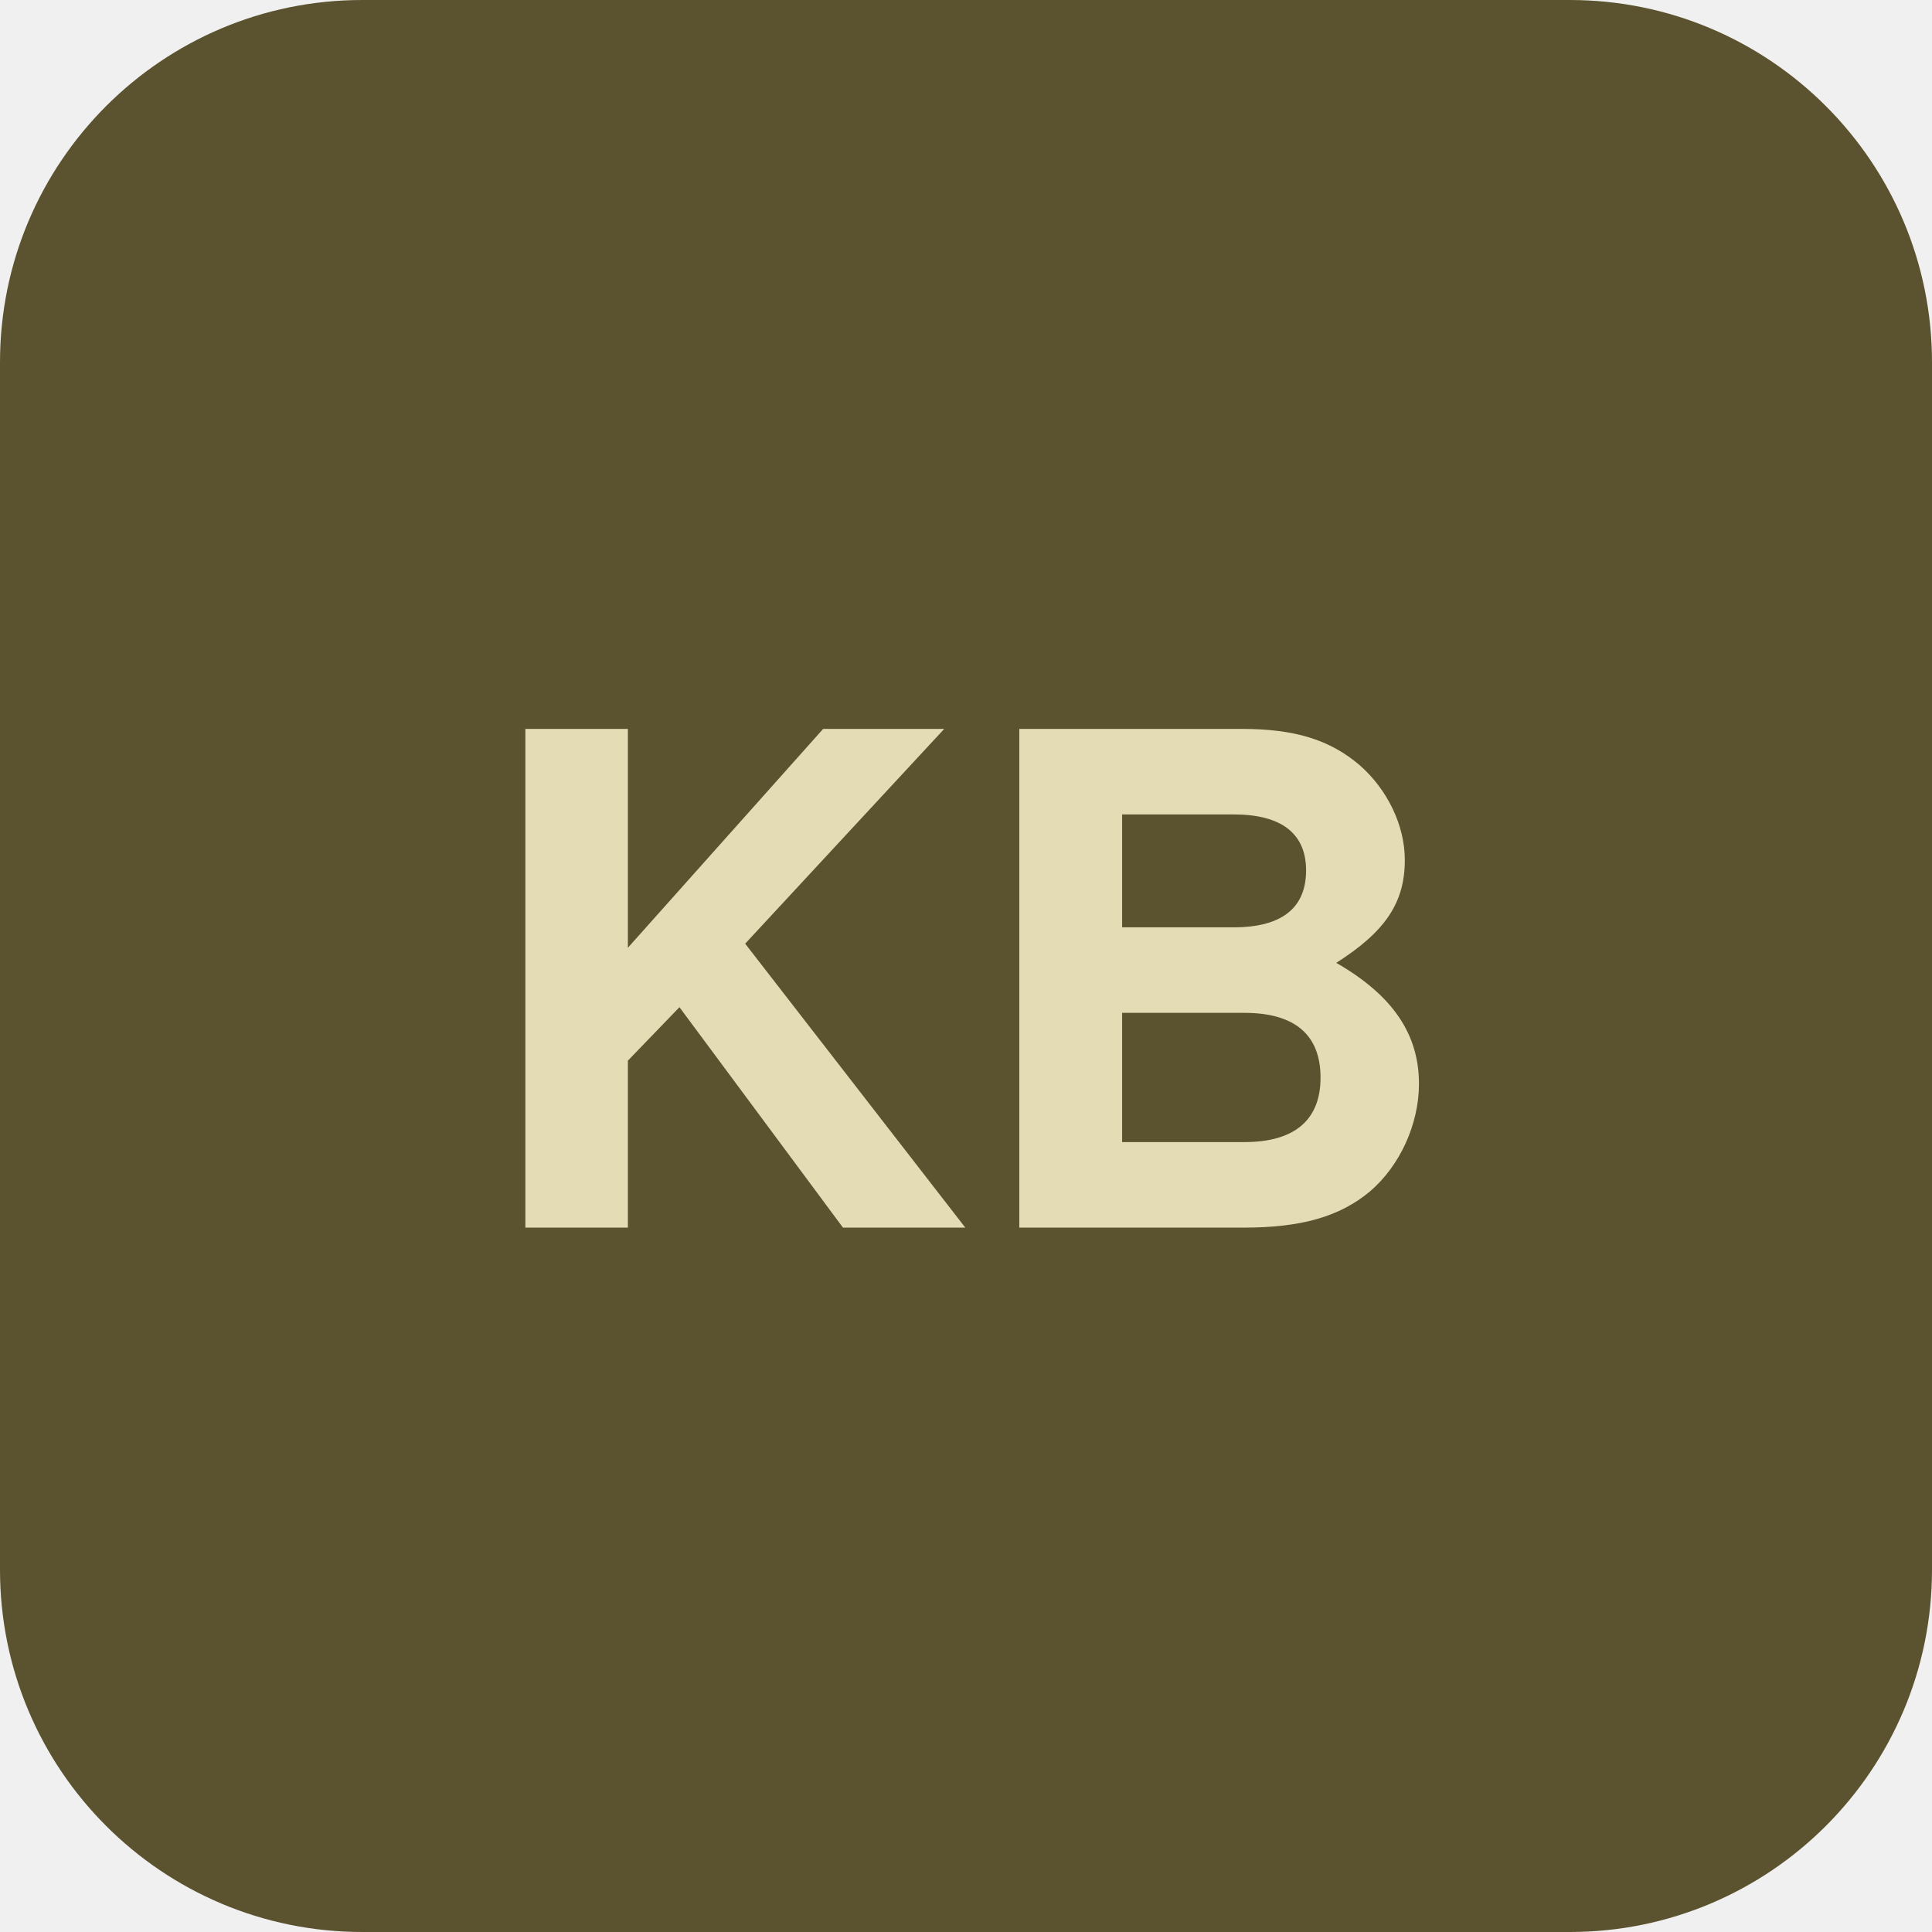
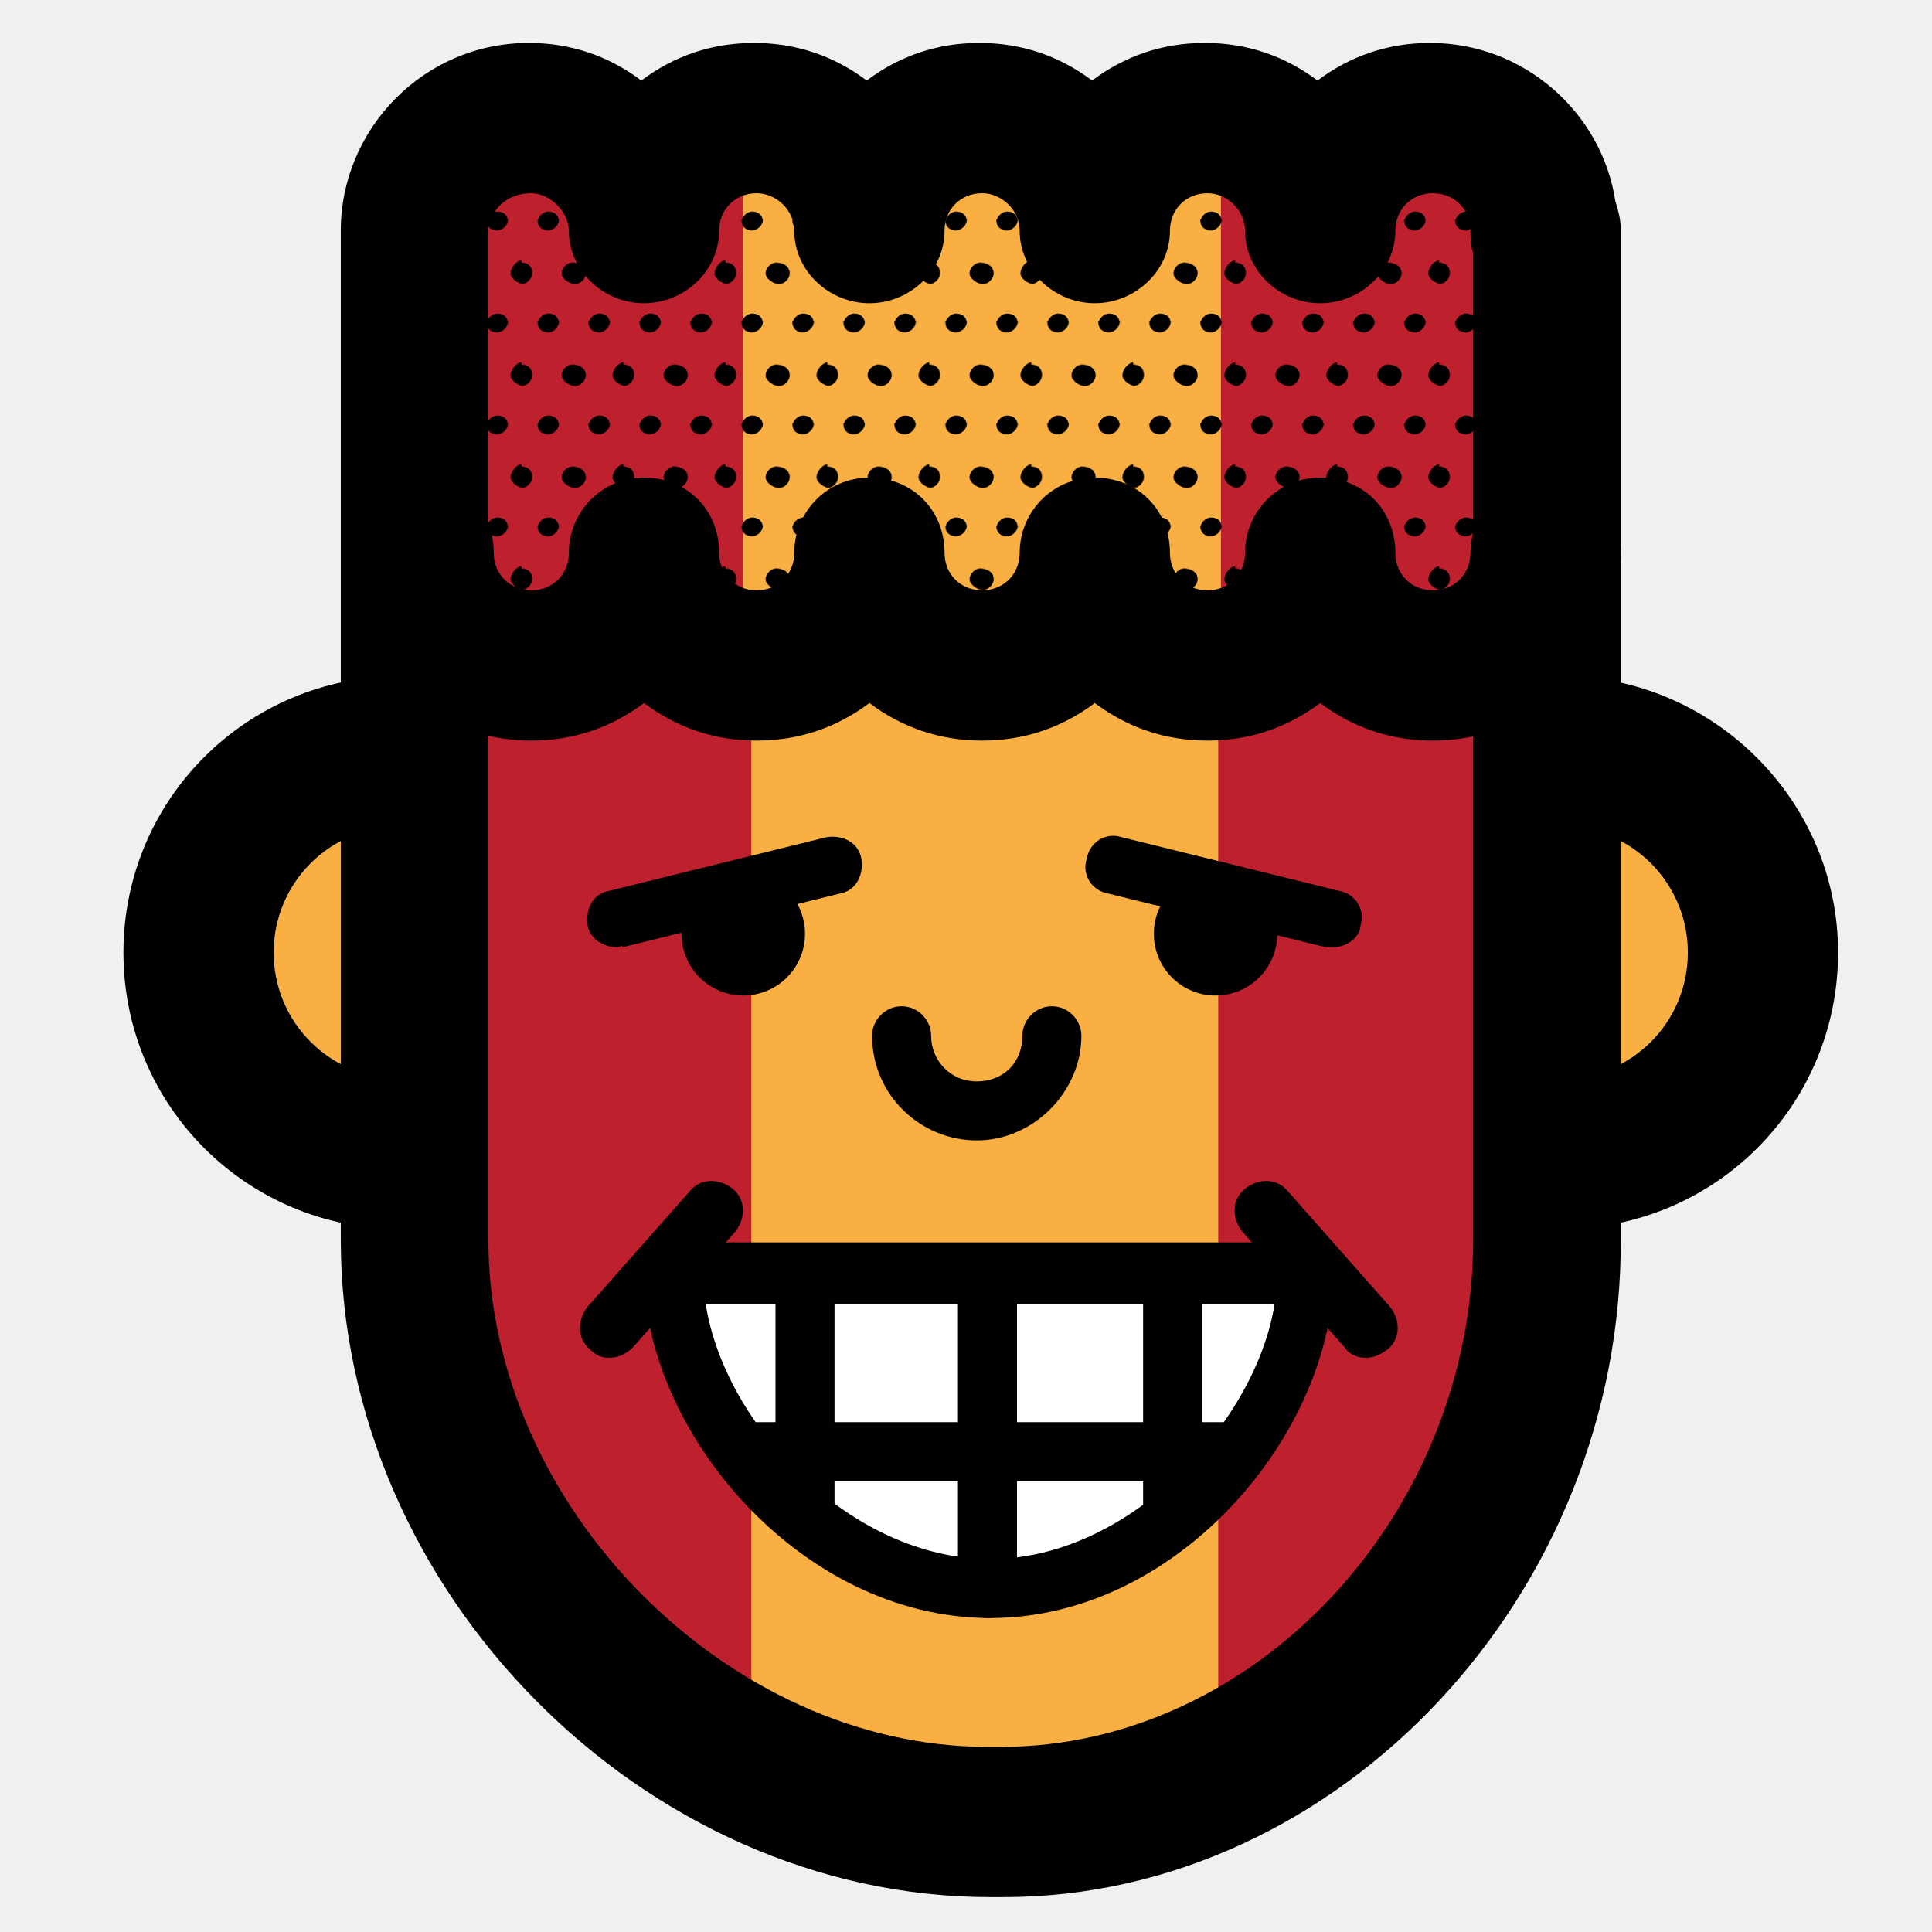
- <svg xmlns="http://www.w3.org/2000/svg" width="96" height="96">
-   <rect width="96" height="96" rx="18" fill="hsl(49,32%,27%)" />
-   <text x="48" y="61" font-size="34" font-weight="700" fill="hsl(49,48%,80%)" text-anchor="middle" font-family="Helvetica,Arial,sans-serif">KB</text>
+ <svg xmlns="http://www.w3.org/2000/svg" xmlns:xlink="http://www.w3.org/1999/xlink" enable-background="new 0 0 72 72" viewBox="0 0 72 72">
+   <pattern id="a" height="3.8" overflow="visible" patternUnits="userSpaceOnUse" viewBox=".4 -4.3 3.8 3.8" width="3.8">
+     <path d="m.4-4.3h3.9v3.9h-3.9z" fill="none" />
+     <path d="m3.7-.4c0 .2-.2.4-.4.4s-.4-.2-.4-.4.2-.4.4-.4.4.1.4.4z" />
+     <path d="m1.8-.4c0 .2-.2.4-.4.4s-.4-.2-.4-.4.2-.4.4-.4.4.1.4.4z" />
+     <path d="m4.7-2.3c0 .2-.2.4-.4.4s-.5-.2-.5-.4.2-.5.5-.5.4.2.4.5z" />
+     <path d="m2.8-2.3c0 .2-.2.4-.4.4s-.5-.2-.5-.4.2-.4.4-.4.5.1.5.4z" />
+     <path d="m.8-2.3c0 .2-.2.4-.4.4s-.4-.2-.4-.4.2-.4.4-.4.4.1.4.4z" />
+     <path d="m3.7-4.3c0 .2-.2.4-.4.4s-.4-.1-.4-.4.2-.4.4-.4.4.2.4.4z" />
+     <path d="m1.8-4.3c0 .2-.2.4-.4.4s-.4-.1-.4-.4.2-.4.4-.4.4.2.4.4z" />
+   </pattern>
+   <pattern id="b" patternTransform="translate(-3.3691 -3.2134)" xlink:href="#a" />
+   <circle cx="14.9" cy="35.5" fill="#faaf42" r="4.7" />
+   <path d="m14.9 30.8c2.6 0 4.7 2.1 4.7 4.7s-2.1 4.7-4.7 4.7-4.7-2.1-4.7-4.7 2.1-4.7 4.7-4.7m0-5.6c-5.7 0-10.3 4.6-10.3 10.3s4.6 10.3 10.3 10.3 10.3-4.6 10.3-10.3-4.6-10.3-10.3-10.3z" fill="#010101" />
+   <circle cx="58.2" cy="35.5" fill="#faaf42" r="4.7" />
+   <path d="m58.2 30.8c2.6 0 4.7 2.1 4.7 4.7s-2.1 4.7-4.7 4.7-4.7-2.1-4.7-4.7 2-4.7 4.7-4.7m0-5.6c-5.7 0-10.3 4.6-10.3 10.3s4.6 10.3 10.3 10.3 10.3-4.6 10.3-10.3-4.7-10.3-10.3-10.3z" fill="#010101" />
+   <path d="m57.6 8.6c0-2.3-1.9-4.1-4.2-4.1s-4.2 1.8-4.2 4.1c0-2.3-1.9-4.1-4.2-4.1s-4.2 1.8-4.2 4.1c0-2.3-1.9-4.1-4.2-4.1s-4.2 1.8-4.2 4.1c0-2.3-1.9-4.1-4.2-4.1s-4.2 1.8-4.2 4.1c-.1-2.3-1.9-4.1-4.2-4.1s-4.2 1.9-4.2 4.2v37.5c0 11.4 10 21.7 21.4 21.7h.5c11.4 0 20.3-10.3 20.3-21.7v-37.6z" fill="#be202e" />
+   <path d="m45 4.5c-2.3 0-4.2 1.8-4.2 4.1 0-2.3-1.9-4.1-4.2-4.1s-4.2 1.8-4.2 4.1c0-2.3-1.9-4.1-4.2-4.1-.1 0-.1 0-.2 0v61.2c2.8 1.4 5.8 2.2 9 2.2h.5c2.8 0 5.5-.6 7.9-1.8v-61.6c-.2 0-.3 0-.4 0z" fill="#faaf42" />
+   <path d="m15.7 5.4h42.7v18.1h-42.7z" fill="#be202e" />
+   <path d="m27.7 5.6h17.8v19.2h-17.8z" fill="#faaf42" />
+   <path d="m37.4 70.7h-.5c-12.9 0-24.2-11.4-24.2-24.5v-37.3c0-.1 0-.2 0-.3 0-3.8 3.1-7 7-7 1.6 0 3 .5 4.2 1.4 1.2-.9 2.6-1.4 4.2-1.4s3 .5 4.2 1.4c1.2-.9 2.6-1.4 4.2-1.4s3 .5 4.2 1.4c1.2-.9 2.6-1.4 4.2-1.4s3 .5 4.2 1.4c1.2-.9 2.6-1.4 4.2-1.4 3.5 0 6.4 2.6 6.9 5.9.1.3.2.7.2 1v37.6c.1 13.3-10.5 24.6-23 24.6zm-19.2-62.2v.2 37.5c0 9.9 8.9 18.9 18.6 18.9h.5c9.5 0 17.6-8.7 17.6-18.9v-36.8c-.1-.2-.1-.5-.1-.8 0-.8-.6-1.4-1.4-1.4s-1.4.6-1.4 1.4c0 1.5-1.3 2.7-2.8 2.7s-2.8-1.2-2.8-2.7c0-.8-.7-1.4-1.4-1.4-.8 0-1.4.6-1.4 1.4 0 1.5-1.3 2.7-2.8 2.7s-2.8-1.2-2.8-2.7c0-.8-.7-1.4-1.4-1.4-.8 0-1.4.6-1.4 1.4 0 1.5-1.3 2.7-2.8 2.7s-2.8-1.2-2.8-2.7c0-.8-.7-1.4-1.4-1.4-.8 0-1.4.6-1.4 1.4 0 1.5-1.3 2.7-2.8 2.7s-2.8-1.2-2.8-2.7c0-.7-.7-1.4-1.4-1.4-.9 0-1.5.6-1.6 1.3z" fill="#010101" />
+   <path d="m53.4 27.6c-1.6 0-3-.5-4.2-1.4-1.2.9-2.6 1.4-4.2 1.4s-3-.5-4.2-1.4c-1.2.9-2.6 1.4-4.2 1.4s-3-.5-4.2-1.4c-1.2.9-2.6 1.4-4.2 1.4s-3-.5-4.2-1.4c-1.2.9-2.6 1.4-4.2 1.4-3.9 0-7-3.1-7-7 0-1.5 1.2-2.8 2.8-2.8s2.8 1.2 2.8 2.8c0 .8.6 1.4 1.4 1.4s1.4-.6 1.4-1.4c0-1.5 1.2-2.8 2.8-2.8s2.8 1.2 2.8 2.8c0 .8.6 1.4 1.4 1.4s1.4-.6 1.4-1.4c0-1.5 1.2-2.8 2.8-2.8s2.8 1.2 2.8 2.8c0 .8.6 1.4 1.4 1.4s1.4-.6 1.4-1.4c0-1.5 1.2-2.8 2.8-2.8s2.8 1.2 2.8 2.8c0 .8.6 1.4 1.4 1.4s1.4-.6 1.4-1.4c0-1.5 1.2-2.8 2.8-2.8s2.8 1.2 2.8 2.8c0 .8.6 1.4 1.4 1.4s1.4-.6 1.4-1.4c0-1.5 1.2-2.8 2.8-2.8s2.8 1.2 2.8 2.8c0 3.9-3.1 7-7 7z" fill="#010101" />
+   <circle cx="27.7" cy="34.8" r="2.3" />
+   <circle cx="45.3" cy="34.8" r="2.3" />
+   <path d="m36.4 42.5c-2.1 0-3.9-1.7-3.9-3.9 0-.6.5-1.1 1.1-1.1s1.1.5 1.1 1.1c0 .9.7 1.7 1.7 1.7s1.7-.7 1.7-1.7c0-.6.5-1.1 1.1-1.1s1.1.5 1.1 1.1c0 2.1-1.8 3.9-3.9 3.9z" fill="#010101" />
+   <path d="m15.7 5.2h42.4v18.5h-42.4z" fill="url(#b)" />
+   <g fill="#010101">
+     <path d="m58.1 24.9h-42.4c-.6 0-1.1-.5-1.1-1.1v-18.6c0-.6.5-1.1 1.1-1.1h42.4c.6 0 1.1.5 1.1 1.1v18.5c0 .7-.4 1.2-1.1 1.2zm-41.3-2.3h40.2v-16.3h-40.2z" />
+     <path d="m23 35.3c-.5 0-1-.3-1.1-.8-.1-.6.2-1.2.8-1.3l8.1-2c.6-.1 1.2.2 1.3.8s-.2 1.2-.8 1.3l-8.1 2c0-.1-.1 0-.2 0z" />
+     <path d="m49.7 35.3c-.1 0-.2 0-.3 0l-8.1-2c-.6-.1-1-.7-.8-1.3.1-.6.7-1 1.3-.8l8.1 2c.6.1 1 .7.8 1.3 0 .4-.5.8-1 .8z" />
+   </g>
+   <path d="m48.6 47.4c0 5.1-5.3 11.8-11.8 11.8s-11.8-6.6-11.8-11.8z" fill="#fff" />
+   <g fill="#010101">
+     <path d="m36.9 60.3c-7.1 0-12.9-7-12.9-12.9 0-.6.5-1.1 1.1-1.1h23.5c.6 0 1.1.5 1.1 1.1 0 5.9-5.7 12.9-12.8 12.9zm-10.6-11.7c.7 4.5 5.4 9.5 10.6 9.5s9.9-5.1 10.6-9.5z" />
+     <path d="m46.2 55.2h-18.6c-.6 0-1.1-.5-1.1-1.1s.5-1.1 1.1-1.1h18.5c.6 0 1.1.5 1.1 1.1s-.4 1.1-1 1.1z" />
+     <path d="m36.8 60.3c-.6 0-1.1-.5-1.1-1.1v-11.7c0-.6.5-1.1 1.1-1.1s1.1.5 1.1 1.1v11.6c0 .7-.5 1.2-1.1 1.2z" />
+     <path d="m43.7 57.5c-.6 0-1.1-.5-1.1-1.1v-8.8c0-.6.5-1.1 1.1-1.1s1.1.5 1.1 1.1v8.8c0 .6-.5 1.1-1.1 1.1z" />
+     <path d="m30 57.6c-.6 0-1.1-.5-1.1-1.1v-9c0-.6.5-1.1 1.1-1.1s1.1.5 1.1 1.1v9c0 .6-.5 1.1-1.1 1.1z" />
+     <path d="m22.7 50.6c-.3 0-.5-.1-.7-.3-.5-.4-.5-1.1-.1-1.6l3.8-4.3c.4-.5 1.1-.5 1.6-.1s.5 1.1.1 1.6l-3.8 4.3c-.3.3-.6.4-.9.4z" />
+     <path d="m50.9 50.6c-.3 0-.6-.1-.8-.4l-3.8-4.3c-.4-.5-.4-1.2.1-1.6s1.2-.4 1.6.1l3.8 4.3c.4.5.4 1.2-.1 1.6-.3.2-.5.3-.8.3z" />
+   </g>
</svg>
